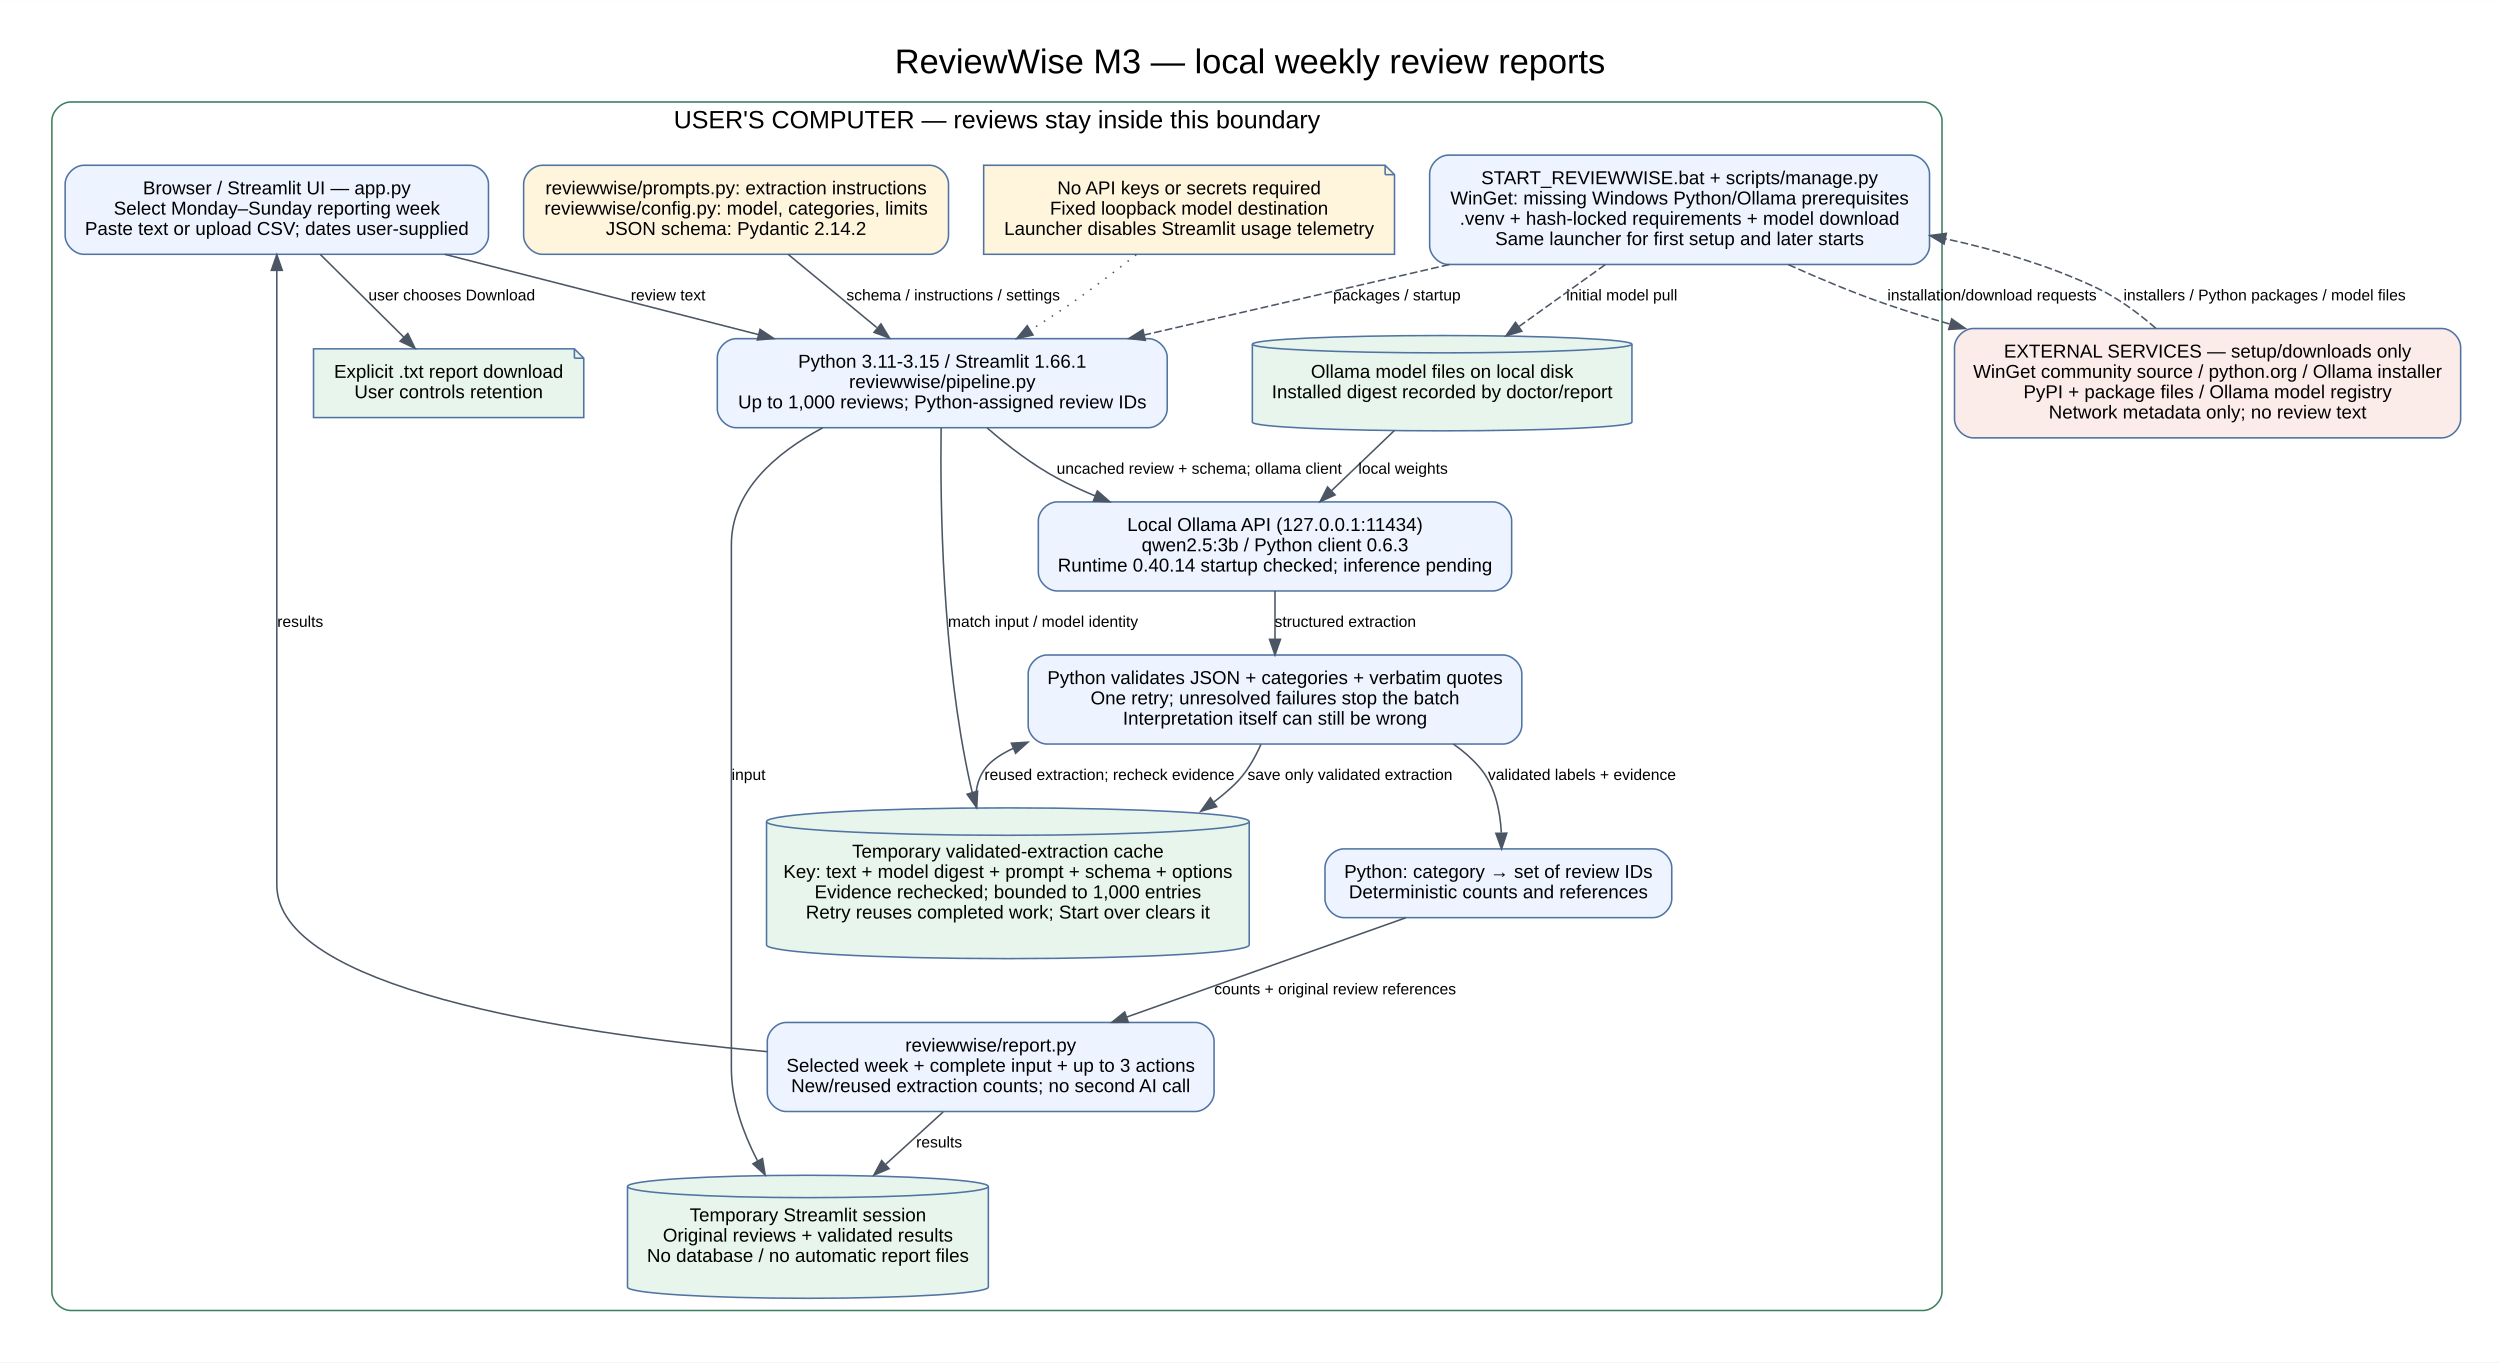
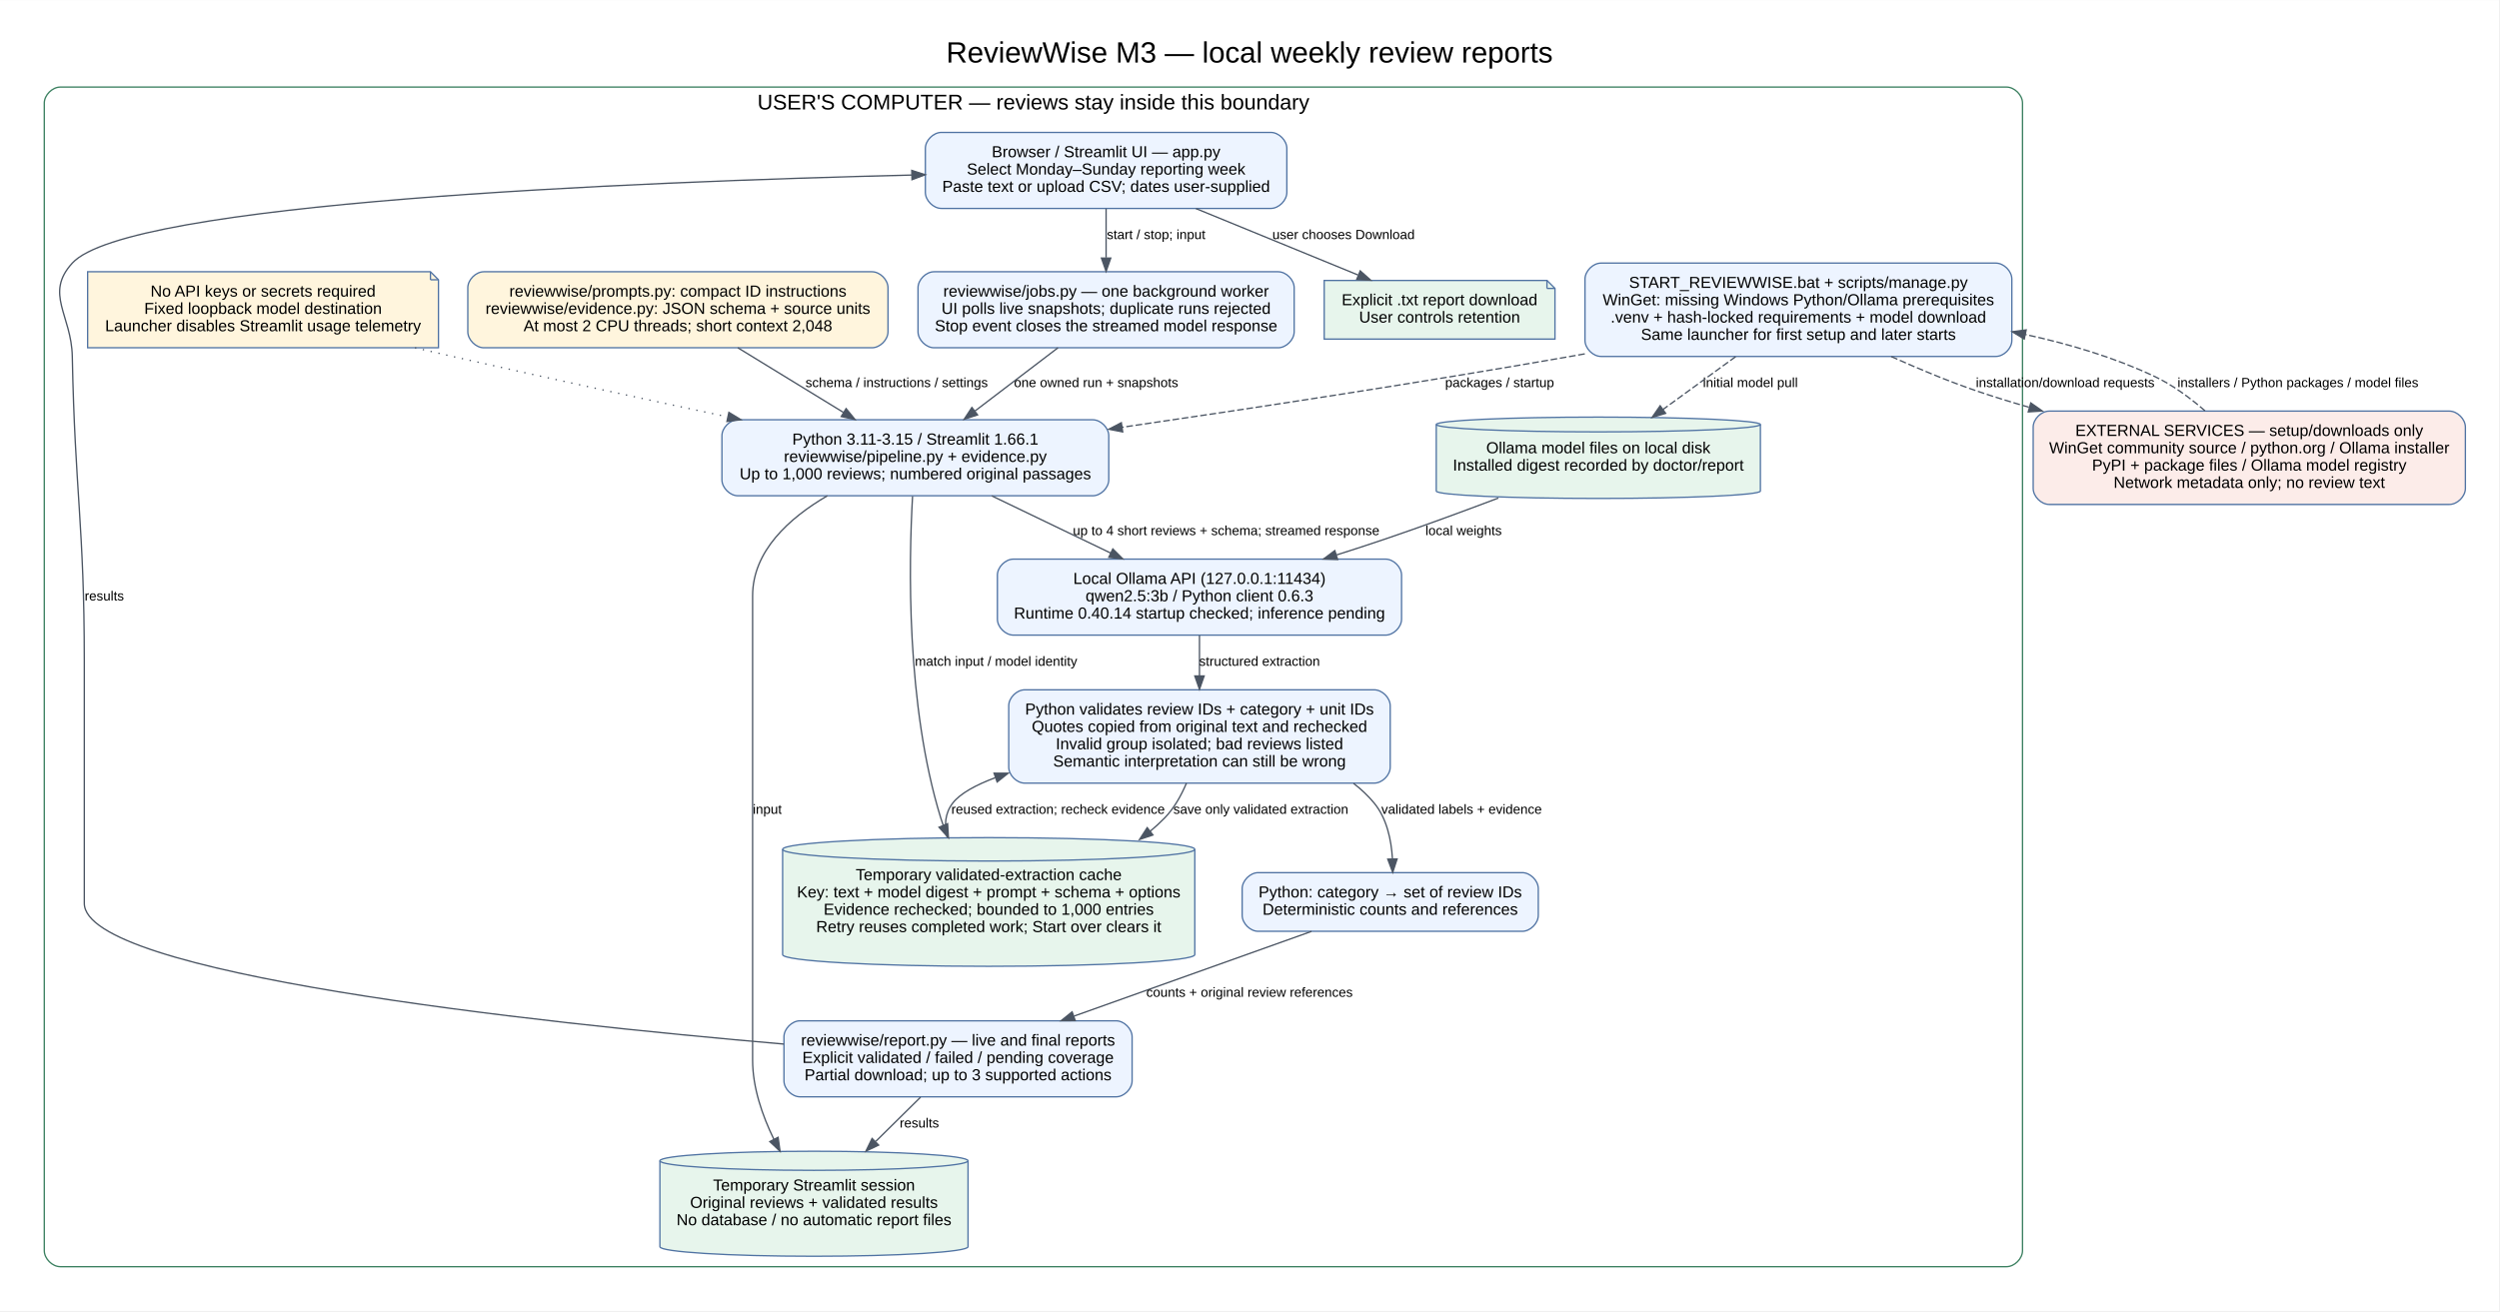
- <svg xmlns="http://www.w3.org/2000/svg" width="1600pt" height="872pt" viewBox="0.00 0.00 1600.40 872.03">
-   <g id="graph0" class="graph" transform="scale(1 1) rotate(0) translate(25.2 846.83)">
-     <polygon fill="white" stroke="transparent" points="-25.2,25.2 -25.2,-846.83 1575.2,-846.83 1575.2,25.2 -25.2,25.2" />
-     <text text-anchor="middle" x="775" y="-800.02" font-family="Arial" font-size="22.00">ReviewWise M3 — local weekly review reports</text>
+ <svg xmlns="http://www.w3.org/2000/svg" width="1873pt" height="983pt" viewBox="0.00 0.00 1873.40 983.03">
+   <g id="graph0" class="graph" transform="scale(1 1) rotate(0) translate(25.2 957.83)">
+     <polygon fill="white" stroke="transparent" points="-25.2,25.2 -25.2,-957.83 1848.2,-957.83 1848.2,25.2 -25.2,25.2" />
+     <text text-anchor="middle" x="911.5" y="-911.02" font-family="Arial" font-size="22.00">ReviewWise M3 — local weekly review reports</text>
    <g id="clust1" class="cluster">
-       <path fill="white" stroke="#3b8060" d="M20,-8C20,-8 1206,-8 1206,-8 1212,-8 1218,-14 1218,-20 1218,-20 1218,-769.62 1218,-769.62 1218,-775.62 1212,-781.62 1206,-781.62 1206,-781.62 20,-781.62 20,-781.62 14,-781.62 8,-775.62 8,-769.62 8,-769.62 8,-20 8,-20 8,-14 14,-8 20,-8" />
-       <text text-anchor="middle" x="613" y="-764.83" font-family="Arial" font-size="16.00">USER'S COMPUTER — reviews stay inside this boundary</text>
+       <path fill="white" stroke="#3b8060" d="M20,-8C20,-8 1479,-8 1479,-8 1485,-8 1491,-14 1491,-20 1491,-20 1491,-880.62 1491,-880.62 1491,-886.62 1485,-892.62 1479,-892.62 1479,-892.62 20,-892.62 20,-892.62 14,-892.62 8,-886.62 8,-880.62 8,-880.62 8,-20 8,-20 8,-14 14,-8 20,-8" />
+       <text text-anchor="middle" x="749.5" y="-875.83" font-family="Arial" font-size="16.00">USER'S COMPUTER — reviews stay inside this boundary</text>
    </g>
    <g id="node1" class="node">
-       <path fill="#edf4ff" stroke="#5073a3" d="M275.5,-741.12C275.5,-741.12 28.5,-741.12 28.5,-741.12 22.5,-741.12 16.5,-735.12 16.5,-729.12 16.5,-729.12 16.5,-696.12 16.5,-696.12 16.5,-690.12 22.5,-684.12 28.5,-684.12 28.5,-684.12 275.5,-684.12 275.5,-684.12 281.5,-684.12 287.5,-690.12 287.5,-696.12 287.5,-696.12 287.5,-729.12 287.5,-729.12 287.5,-735.12 281.5,-741.12 275.5,-741.12" />
-       <text text-anchor="middle" x="152" y="-722.52" font-family="Arial" font-size="12.00">Browser / Streamlit UI — app.py</text>
-       <text text-anchor="middle" x="152" y="-709.52" font-family="Arial" font-size="12.00">Select Monday–Sunday reporting week</text>
-       <text text-anchor="middle" x="152" y="-696.52" font-family="Arial" font-size="12.00">Paste text or upload CSV; dates user-supplied</text>
+       <path fill="#edf4ff" stroke="#5073a3" d="M927.5,-858.62C927.5,-858.62 680.5,-858.62 680.5,-858.62 674.5,-858.62 668.5,-852.62 668.5,-846.62 668.5,-846.62 668.5,-813.62 668.5,-813.62 668.5,-807.62 674.5,-801.62 680.5,-801.62 680.5,-801.62 927.5,-801.62 927.5,-801.62 933.5,-801.62 939.5,-807.62 939.5,-813.62 939.5,-813.62 939.5,-846.62 939.5,-846.62 939.5,-852.62 933.5,-858.62 927.5,-858.62" />
+       <text text-anchor="middle" x="804" y="-840.02" font-family="Arial" font-size="12.00">Browser / Streamlit UI — app.py</text>
+       <text text-anchor="middle" x="804" y="-827.02" font-family="Arial" font-size="12.00">Select Monday–Sunday reporting week</text>
+       <text text-anchor="middle" x="804" y="-814.02" font-family="Arial" font-size="12.00">Paste text or upload CSV; dates user-supplied</text>
+     </g>
+     <g id="node3" class="node">
+       <path fill="#edf4ff" stroke="#5073a3" d="M933,-754.12C933,-754.12 675,-754.12 675,-754.12 669,-754.12 663,-748.12 663,-742.12 663,-742.12 663,-709.12 663,-709.12 663,-703.12 669,-697.12 675,-697.12 675,-697.12 933,-697.12 933,-697.12 939,-697.12 945,-703.12 945,-709.12 945,-709.12 945,-742.12 945,-742.12 945,-748.12 939,-754.12 933,-754.12" />
+       <text text-anchor="middle" x="804" y="-735.52" font-family="Arial" font-size="12.00">reviewwise/jobs.py — one background worker</text>
+       <text text-anchor="middle" x="804" y="-722.52" font-family="Arial" font-size="12.00">UI polls live snapshots; duplicate runs rejected</text>
+       <text text-anchor="middle" x="804" y="-709.52" font-family="Arial" font-size="12.00">Stop event closes the streamed model response</text>
+     </g>
+     <g id="edge1" class="edge">
+       <path fill="none" stroke="#4b5563" d="M804,-801.39C804,-790.11 804,-776.89 804,-764.72" />
+       <polygon fill="#4b5563" stroke="#4b5563" points="807.5,-764.39 804,-754.39 800.5,-764.39 807.5,-764.39" />
+       <text text-anchor="middle" x="841.5" y="-778.62" font-family="Arial" font-size="10.00">start / stop; input</text>
+     </g>
+     <g id="node12" class="node">
+       <polygon fill="#e7f5ec" stroke="#5073a3" points="1134.5,-747.62 967.5,-747.62 967.5,-703.62 1140.5,-703.62 1140.5,-741.62 1134.5,-747.62" />
+       <polyline fill="none" stroke="#5073a3" points="1134.5,-747.62 1134.5,-741.62 " />
+       <polyline fill="none" stroke="#5073a3" points="1140.5,-741.62 1134.5,-741.62 " />
+       <text text-anchor="middle" x="1054" y="-729.02" font-family="Arial" font-size="12.00">Explicit .txt report download</text>
+       <text text-anchor="middle" x="1054" y="-716.02" font-family="Arial" font-size="12.00">User controls retention</text>
+     </g>
+     <g id="edge15" class="edge">
+       <path fill="none" stroke="#4b5563" d="M871.32,-801.52C909.16,-786.01 956.03,-766.79 992.81,-751.71" />
+       <polygon fill="#4b5563" stroke="#4b5563" points="994.5,-754.8 1002.42,-747.77 991.84,-748.33 994.5,-754.8" />
+       <text text-anchor="middle" x="982" y="-778.62" font-family="Arial" font-size="10.00">user chooses Download</text>
    </g>
    <g id="node2" class="node">
-       <path fill="#edf4ff" stroke="#5073a3" d="M710,-630.12C710,-630.12 446,-630.12 446,-630.12 440,-630.12 434,-624.12 434,-618.12 434,-618.12 434,-585.12 434,-585.12 434,-579.12 440,-573.12 446,-573.12 446,-573.12 710,-573.12 710,-573.12 716,-573.12 722,-579.12 722,-585.12 722,-585.12 722,-618.12 722,-618.12 722,-624.12 716,-630.12 710,-630.12" />
-       <text text-anchor="middle" x="578" y="-611.52" font-family="Arial" font-size="12.00">Python 3.11-3.15 / Streamlit 1.66.1</text>
-       <text text-anchor="middle" x="578" y="-598.52" font-family="Arial" font-size="12.00">reviewwise/pipeline.py</text>
-       <text text-anchor="middle" x="578" y="-585.52" font-family="Arial" font-size="12.00">Up to 1,000 reviews; Python-assigned review IDs</text>
-     </g>
-     <g id="edge1" class="edge">
-       <path fill="none" stroke="#4b5563" d="M259.5,-684.12C320.68,-668.47 397.4,-648.84 460.21,-632.76" />
-       <polygon fill="#4b5563" stroke="#4b5563" points="461.35,-636.09 470.17,-630.22 459.61,-629.3 461.35,-636.09" />
-       <text text-anchor="middle" x="402.5" y="-654.62" font-family="Arial" font-size="10.00">review text</text>
+       <path fill="#edf4ff" stroke="#5073a3" d="M794,-643.12C794,-643.12 528,-643.12 528,-643.12 522,-643.12 516,-637.12 516,-631.12 516,-631.12 516,-598.12 516,-598.12 516,-592.12 522,-586.12 528,-586.12 528,-586.12 794,-586.12 794,-586.12 800,-586.12 806,-592.12 806,-598.12 806,-598.12 806,-631.12 806,-631.12 806,-637.12 800,-643.12 794,-643.12" />
+       <text text-anchor="middle" x="661" y="-624.52" font-family="Arial" font-size="12.00">Python 3.11-3.15 / Streamlit 1.66.1</text>
+       <text text-anchor="middle" x="661" y="-611.52" font-family="Arial" font-size="12.00">reviewwise/pipeline.py + evidence.py</text>
+       <text text-anchor="middle" x="661" y="-598.52" font-family="Arial" font-size="12.00">Up to 1,000 reviews; numbered original passages</text>
+     </g>
+     <g id="node5" class="node">
+       <path fill="#edf4ff" stroke="#5073a3" d="M1013.5,-538.62C1013.5,-538.62 734.5,-538.62 734.5,-538.62 728.5,-538.62 722.5,-532.62 722.5,-526.62 722.5,-526.62 722.5,-493.62 722.5,-493.62 722.5,-487.62 728.5,-481.62 734.5,-481.62 734.5,-481.62 1013.5,-481.62 1013.5,-481.62 1019.5,-481.62 1025.5,-487.62 1025.5,-493.62 1025.5,-493.62 1025.5,-526.62 1025.5,-526.62 1025.5,-532.62 1019.5,-538.62 1013.5,-538.62" />
+       <text text-anchor="middle" x="874" y="-520.02" font-family="Arial" font-size="12.00">Local Ollama API (127.0.0.1:11434)</text>
+       <text text-anchor="middle" x="874" y="-507.02" font-family="Arial" font-size="12.00">qwen2.5:3b / Python client 0.6.3</text>
+       <text text-anchor="middle" x="874" y="-494.02" font-family="Arial" font-size="12.00">Runtime 0.40.14 startup checked; inference pending</text>
+     </g>
+     <g id="edge4" class="edge">
+       <path fill="none" stroke="#4b5563" d="M718.36,-586.02C745.82,-572.81 778.87,-556.9 807.43,-543.16" />
+       <polygon fill="#4b5563" stroke="#4b5563" points="809.04,-546.27 816.54,-538.78 806.01,-539.96 809.04,-546.27" />
+       <text text-anchor="middle" x="894" y="-556.62" font-family="Arial" font-size="10.00">up to 4 short reviews + schema; streamed response</text>
+     </g>
+     <g id="node9" class="node">
+       <path fill="#e7f5ec" stroke="#5073a3" d="M700.5,-87.4C700.5,-91.35 648.73,-94.56 585,-94.56 521.27,-94.56 469.5,-91.35 469.5,-87.4 469.5,-87.4 469.5,-22.97 469.5,-22.97 469.5,-19.02 521.27,-15.81 585,-15.81 648.73,-15.81 700.5,-19.02 700.5,-22.97 700.5,-22.97 700.5,-87.4 700.5,-87.4" />
+       <path fill="none" stroke="#5073a3" d="M700.5,-87.4C700.5,-83.45 648.73,-80.24 585,-80.24 521.27,-80.24 469.5,-83.45 469.5,-87.4" />
+       <text text-anchor="middle" x="585" y="-65.09" font-family="Arial" font-size="12.00">Temporary Streamlit session</text>
+       <text text-anchor="middle" x="585" y="-52.09" font-family="Arial" font-size="12.00">Original reviews + validated results</text>
+       <text text-anchor="middle" x="585" y="-39.09" font-family="Arial" font-size="12.00">No database / no automatic report files</text>
+     </g>
+     <g id="edge13" class="edge">
+       <path fill="none" stroke="#4b5563" d="M595,-586.1C566.26,-569.33 539,-544.6 539,-511.12 539,-511.12 539,-511.12 539,-162.88 539,-142.44 546.21,-121.46 554.92,-103.58" />
+       <polygon fill="#4b5563" stroke="#4b5563" points="558.11,-105.02 559.58,-94.53 551.89,-101.81 558.11,-105.02" />
+       <text text-anchor="middle" x="550" y="-347.62" font-family="Arial" font-size="10.00">input</text>
+     </g>
+     <g id="node10" class="node">
+       <path fill="#e7f5ec" stroke="#5073a3" d="M870.5,-320.98C870.5,-325.82 801.25,-329.75 716,-329.75 630.75,-329.75 561.5,-325.82 561.5,-320.98 561.5,-320.98 561.5,-242.02 561.5,-242.02 561.5,-237.18 630.75,-233.25 716,-233.25 801.25,-233.25 870.5,-237.18 870.5,-242.02 870.5,-242.02 870.5,-320.98 870.5,-320.98" />
+       <path fill="none" stroke="#5073a3" d="M870.5,-320.98C870.5,-316.14 801.25,-312.2 716,-312.2 630.75,-312.2 561.5,-316.14 561.5,-320.98" />
+       <text text-anchor="middle" x="716" y="-297.9" font-family="Arial" font-size="12.00">Temporary validated-extraction cache</text>
+       <text text-anchor="middle" x="716" y="-284.9" font-family="Arial" font-size="12.00">Key: text + model digest + prompt + schema + options</text>
+       <text text-anchor="middle" x="716" y="-271.9" font-family="Arial" font-size="12.00">Evidence rechecked; bounded to 1,000 entries</text>
+       <text text-anchor="middle" x="716" y="-258.9" font-family="Arial" font-size="12.00">Retry reuses completed work; Start over clears it</text>
+     </g>
+     <g id="edge5" class="edge">
+       <path fill="none" stroke="#4b5563" d="M658.91,-585.77C656.06,-536.09 653.96,-429.44 680,-344.62 680.58,-342.75 681.22,-340.87 681.91,-338.99" />
+       <polygon fill="#4b5563" stroke="#4b5563" points="685.18,-340.24 685.81,-329.66 678.73,-337.54 685.18,-340.24" />
+       <text text-anchor="middle" x="721.5" y="-458.62" font-family="Arial" font-size="10.00">match input / model identity</text>
+     </g>
+     <g id="edge2" class="edge">
+       <path fill="none" stroke="#4b5563" d="M767.92,-697.12C749.01,-682.71 725.68,-664.93 705.64,-649.65" />
+       <polygon fill="#4b5563" stroke="#4b5563" points="707.65,-646.78 697.57,-643.5 703.4,-652.35 707.65,-646.78" />
+       <text text-anchor="middle" x="796.5" y="-667.62" font-family="Arial" font-size="10.00">one owned run + snapshots</text>
+     </g>
+     <g id="node4" class="node">
+       <path fill="#fff5dd" stroke="#5073a3" d="M628.5,-754.12C628.5,-754.12 337.5,-754.12 337.5,-754.12 331.5,-754.12 325.5,-748.12 325.5,-742.12 325.5,-742.12 325.5,-709.12 325.5,-709.12 325.5,-703.12 331.5,-697.12 337.5,-697.12 337.5,-697.12 628.5,-697.12 628.5,-697.12 634.5,-697.12 640.5,-703.12 640.5,-709.12 640.5,-709.12 640.5,-742.12 640.5,-742.12 640.5,-748.12 634.5,-754.12 628.5,-754.12" />
+       <text text-anchor="middle" x="483" y="-735.52" font-family="Arial" font-size="12.00">reviewwise/prompts.py: compact ID instructions</text>
+       <text text-anchor="middle" x="483" y="-722.52" font-family="Arial" font-size="12.00">reviewwise/evidence.py: JSON schema + source units</text>
+       <text text-anchor="middle" x="483" y="-709.52" font-family="Arial" font-size="12.00">At most 2 CPU threads; short context 2,048</text>
+     </g>
+     <g id="edge3" class="edge">
+       <path fill="none" stroke="#4b5563" d="M527.92,-697.12C551.96,-682.4 581.75,-664.15 607.05,-648.66" />
+       <polygon fill="#4b5563" stroke="#4b5563" points="609.09,-651.52 615.79,-643.31 605.43,-645.55 609.09,-651.52" />
+       <text text-anchor="middle" x="647" y="-667.62" font-family="Arial" font-size="10.00">schema / instructions / settings</text>
+     </g>
+     <g id="node6" class="node">
+       <path fill="#edf4ff" stroke="#5073a3" d="M1005,-440.62C1005,-440.62 743,-440.62 743,-440.62 737,-440.62 731,-434.62 731,-428.62 731,-428.62 731,-382.62 731,-382.62 731,-376.62 737,-370.62 743,-370.62 743,-370.62 1005,-370.62 1005,-370.62 1011,-370.62 1017,-376.62 1017,-382.62 1017,-382.62 1017,-428.62 1017,-428.62 1017,-434.62 1011,-440.62 1005,-440.62" />
+       <text text-anchor="middle" x="874" y="-422.02" font-family="Arial" font-size="12.00">Python validates review IDs + category + unit IDs</text>
+       <text text-anchor="middle" x="874" y="-409.02" font-family="Arial" font-size="12.00">Quotes copied from original text and rechecked</text>
+       <text text-anchor="middle" x="874" y="-396.02" font-family="Arial" font-size="12.00">Invalid group isolated; bad reviews listed</text>
+       <text text-anchor="middle" x="874" y="-383.02" font-family="Arial" font-size="12.00">Semantic interpretation can still be wrong</text>
+     </g>
+     <g id="edge9" class="edge">
+       <path fill="none" stroke="#4b5563" d="M874,-481.39C874,-472.05 874,-461.38 874,-451.09" />
+       <polygon fill="#4b5563" stroke="#4b5563" points="877.5,-450.98 874,-440.98 870.5,-450.98 877.5,-450.98" />
+       <text text-anchor="middle" x="919" y="-458.62" font-family="Arial" font-size="10.00">structured extraction</text>
+     </g>
+     <g id="node7" class="node">
+       <path fill="#edf4ff" stroke="#5073a3" d="M1116,-303.5C1116,-303.5 918,-303.5 918,-303.5 912,-303.5 906,-297.5 906,-291.5 906,-291.5 906,-271.5 906,-271.5 906,-265.5 912,-259.5 918,-259.5 918,-259.5 1116,-259.5 1116,-259.5 1122,-259.5 1128,-265.5 1128,-271.5 1128,-271.5 1128,-291.5 1128,-291.5 1128,-297.5 1122,-303.5 1116,-303.5" />
+       <text text-anchor="middle" x="1017" y="-284.9" font-family="Arial" font-size="12.00">Python: category → set of review IDs</text>
+       <text text-anchor="middle" x="1017" y="-271.9" font-family="Arial" font-size="12.00">Deterministic counts and references</text>
+     </g>
+     <g id="edge10" class="edge">
+       <path fill="none" stroke="#4b5563" d="M989.5,-370.43C995.21,-366.07 1000.45,-361.16 1005,-355.62 1014.44,-344.14 1017.8,-328.12 1018.65,-314.01" />
+       <polygon fill="#4b5563" stroke="#4b5563" points="1022.15,-313.76 1018.87,-303.69 1015.16,-313.62 1022.15,-313.76" />
+       <text text-anchor="middle" x="1070.5" y="-347.62" font-family="Arial" font-size="10.00">validated labels + evidence</text>
+     </g>
+     <g id="edge7" class="edge">
+       <path fill="none" stroke="#4b5563" d="M864.22,-370.6C860.32,-361.34 855.03,-351.88 848,-344.62 844.6,-341.12 840.96,-337.78 837.14,-334.62" />
+       <polygon fill="#4b5563" stroke="#4b5563" points="839.11,-331.72 829.06,-328.36 834.82,-337.25 839.11,-331.72" />
+       <text text-anchor="middle" x="920" y="-347.62" font-family="Arial" font-size="10.00">save only validated extraction</text>
+     </g>
+     <g id="node8" class="node">
+       <path fill="#edf4ff" stroke="#5073a3" d="M811.5,-192.38C811.5,-192.38 574.5,-192.38 574.5,-192.38 568.5,-192.38 562.5,-186.38 562.5,-180.38 562.5,-180.38 562.5,-147.38 562.5,-147.38 562.5,-141.38 568.5,-135.38 574.5,-135.38 574.5,-135.38 811.5,-135.38 811.5,-135.38 817.5,-135.38 823.5,-141.38 823.5,-147.38 823.5,-147.38 823.5,-180.38 823.5,-180.38 823.5,-186.38 817.5,-192.38 811.5,-192.38" />
+       <text text-anchor="middle" x="693" y="-173.78" font-family="Arial" font-size="12.00">reviewwise/report.py — live and final reports</text>
+       <text text-anchor="middle" x="693" y="-160.78" font-family="Arial" font-size="12.00">Explicit validated / failed / pending coverage</text>
+       <text text-anchor="middle" x="693" y="-147.78" font-family="Arial" font-size="12.00">Partial download; up to 3 supported actions</text>
+     </g>
+     <g id="edge11" class="edge">
+       <path fill="none" stroke="#4b5563" d="M957.95,-259.43C908.17,-241.66 836.25,-216 779.9,-195.89" />
+       <polygon fill="#4b5563" stroke="#4b5563" points="780.88,-192.52 770.28,-192.45 778.52,-199.11 780.88,-192.52" />
+       <text text-anchor="middle" x="911.5" y="-210.38" font-family="Arial" font-size="10.00">counts + original review references</text>
+     </g>
+     <g id="edge12" class="edge">
+       <path fill="none" stroke="#4b5563" d="M562.42,-174.93C371.34,-191.44 38,-227.78 38,-280.5 38,-462.12 38,-462.12 38,-462.12 38,-563.76 31,-589.01 29,-690.62 28.39,-721.73 7.99,-737.68 29,-760.62 70.55,-806.01 445.66,-821.49 658.38,-826.65" />
+       <polygon fill="#4b5563" stroke="#4b5563" points="658.31,-830.14 668.39,-826.88 658.48,-823.15 658.31,-830.14" />
+       <text text-anchor="middle" x="53" y="-507.62" font-family="Arial" font-size="10.00">results</text>
+     </g>
+     <g id="edge14" class="edge">
+       <path fill="none" stroke="#4b5563" d="M664.91,-135.12C654.65,-124.99 642.77,-113.25 631.34,-101.97" />
+       <polygon fill="#4b5563" stroke="#4b5563" points="633.5,-99.18 623.93,-94.64 628.58,-104.16 633.5,-99.18" />
+       <text text-anchor="middle" x="664" y="-112.37" font-family="Arial" font-size="10.00">results</text>
+     </g>
+     <g id="edge6" class="edge">
+       <path fill="none" stroke="#4b5563" d="M684.9,-329.94C682.61,-338.99 683.14,-348.01 689,-355.62 694.54,-362.82 706.14,-369.18 720.97,-374.73" />
+       <polygon fill="#4b5563" stroke="#4b5563" points="720.01,-378.09 730.6,-378.08 722.31,-371.48 720.01,-378.09" />
+       <text text-anchor="middle" x="768" y="-347.62" font-family="Arial" font-size="10.00">reused extraction; recheck evidence</text>
    </g>
    <g id="node11" class="node">
-       <polygon fill="#e7f5ec" stroke="#5073a3" points="342.5,-623.62 175.5,-623.62 175.5,-579.62 348.5,-579.62 348.5,-617.62 342.5,-623.62" />
-       <polyline fill="none" stroke="#5073a3" points="342.5,-623.62 342.5,-617.62 " />
-       <polyline fill="none" stroke="#5073a3" points="348.5,-617.62 342.5,-617.62 " />
-       <text text-anchor="middle" x="262" y="-605.02" font-family="Arial" font-size="12.00">Explicit .txt report download</text>
-       <text text-anchor="middle" x="262" y="-592.02" font-family="Arial" font-size="12.00">User controls retention</text>
-     </g>
-     <g id="edge14" class="edge">
-       <path fill="none" stroke="#4b5563" d="M179.76,-684.12C196.09,-667.93 216.72,-647.49 233.23,-631.13" />
-       <polygon fill="#4b5563" stroke="#4b5563" points="235.86,-633.46 240.5,-623.93 230.93,-628.49 235.86,-633.46" />
-       <text text-anchor="middle" x="264" y="-654.62" font-family="Arial" font-size="10.00">user chooses Download</text>
-     </g>
-     <g id="node4" class="node">
-       <path fill="#edf4ff" stroke="#5073a3" d="M930.5,-525.62C930.5,-525.62 651.5,-525.62 651.5,-525.62 645.5,-525.62 639.5,-519.62 639.5,-513.62 639.5,-513.62 639.5,-480.62 639.5,-480.62 639.5,-474.62 645.5,-468.62 651.5,-468.62 651.5,-468.62 930.5,-468.62 930.5,-468.62 936.5,-468.62 942.5,-474.62 942.5,-480.62 942.5,-480.62 942.5,-513.62 942.5,-513.62 942.5,-519.62 936.5,-525.62 930.5,-525.62" />
-       <text text-anchor="middle" x="791" y="-507.02" font-family="Arial" font-size="12.00">Local Ollama API (127.0.0.1:11434)</text>
-       <text text-anchor="middle" x="791" y="-494.02" font-family="Arial" font-size="12.00">qwen2.5:3b / Python client 0.6.3</text>
-       <text text-anchor="middle" x="791" y="-481.02" font-family="Arial" font-size="12.00">Runtime 0.40.14 startup checked; inference pending</text>
-     </g>
-     <g id="edge3" class="edge">
-       <path fill="none" stroke="#4b5563" d="M606.73,-572.98C619.73,-561.67 635.79,-549.25 652,-540.62 659.61,-536.58 667.66,-532.85 675.9,-529.44" />
-       <polygon fill="#4b5563" stroke="#4b5563" points="677.27,-532.66 685.27,-525.71 674.69,-526.15 677.27,-532.66" />
-       <text text-anchor="middle" x="742.5" y="-543.62" font-family="Arial" font-size="10.00">uncached review + schema; ollama client</text>
-     </g>
-     <g id="node8" class="node">
-       <path fill="#e7f5ec" stroke="#5073a3" d="M607.5,-87.4C607.5,-91.35 555.73,-94.56 492,-94.56 428.27,-94.56 376.5,-91.35 376.5,-87.4 376.5,-87.4 376.5,-22.97 376.5,-22.97 376.5,-19.02 428.27,-15.81 492,-15.81 555.73,-15.81 607.5,-19.02 607.5,-22.97 607.5,-22.97 607.5,-87.4 607.5,-87.4" />
-       <path fill="none" stroke="#5073a3" d="M607.5,-87.4C607.5,-83.45 555.73,-80.24 492,-80.24 428.27,-80.24 376.5,-83.45 376.5,-87.4" />
-       <text text-anchor="middle" x="492" y="-65.09" font-family="Arial" font-size="12.00">Temporary Streamlit session</text>
-       <text text-anchor="middle" x="492" y="-52.09" font-family="Arial" font-size="12.00">Original reviews + validated results</text>
-       <text text-anchor="middle" x="492" y="-39.09" font-family="Arial" font-size="12.00">No database / no automatic report files</text>
-     </g>
-     <g id="edge12" class="edge">
-       <path fill="none" stroke="#4b5563" d="M501.43,-573.03C470.96,-556.72 443,-532.41 443,-498.12 443,-498.12 443,-498.12 443,-162.88 443,-142.39 450.55,-121.55 459.72,-103.79" />
-       <polygon fill="#4b5563" stroke="#4b5563" points="462.91,-105.26 464.63,-94.8 456.77,-101.9 462.91,-105.26" />
-       <text text-anchor="middle" x="454" y="-347.62" font-family="Arial" font-size="10.00">input</text>
-     </g>
-     <g id="node9" class="node">
-       <path fill="#e7f5ec" stroke="#5073a3" d="M774.5,-320.98C774.5,-325.82 705.25,-329.75 620,-329.75 534.75,-329.75 465.5,-325.82 465.5,-320.98 465.5,-320.98 465.5,-242.02 465.5,-242.02 465.5,-237.18 534.75,-233.25 620,-233.25 705.25,-233.25 774.5,-237.18 774.5,-242.02 774.5,-242.02 774.5,-320.98 774.5,-320.98" />
-       <path fill="none" stroke="#5073a3" d="M774.5,-320.98C774.5,-316.14 705.25,-312.2 620,-312.2 534.75,-312.2 465.5,-316.14 465.5,-320.98" />
-       <text text-anchor="middle" x="620" y="-297.9" font-family="Arial" font-size="12.00">Temporary validated-extraction cache</text>
-       <text text-anchor="middle" x="620" y="-284.9" font-family="Arial" font-size="12.00">Key: text + model digest + prompt + schema + options</text>
-       <text text-anchor="middle" x="620" y="-271.9" font-family="Arial" font-size="12.00">Evidence rechecked; bounded to 1,000 entries</text>
-       <text text-anchor="middle" x="620" y="-258.9" font-family="Arial" font-size="12.00">Retry reuses completed work; Start over clears it</text>
-     </g>
-     <g id="edge4" class="edge">
-       <path fill="none" stroke="#4b5563" d="M577.27,-572.96C576.61,-525.59 577.82,-426.16 596,-344.62 596.37,-342.96 596.78,-341.27 597.22,-339.58" />
-       <polygon fill="#4b5563" stroke="#4b5563" points="600.61,-340.46 600.05,-329.88 593.89,-338.5 600.61,-340.46" />
-       <text text-anchor="middle" x="642.5" y="-445.62" font-family="Arial" font-size="10.00">match input / model identity</text>
-     </g>
-     <g id="node3" class="node">
-       <path fill="#fff5dd" stroke="#5073a3" d="M570,-741.12C570,-741.12 322,-741.12 322,-741.12 316,-741.12 310,-735.12 310,-729.12 310,-729.12 310,-696.12 310,-696.12 310,-690.12 316,-684.12 322,-684.12 322,-684.12 570,-684.12 570,-684.12 576,-684.12 582,-690.12 582,-696.12 582,-696.12 582,-729.12 582,-729.12 582,-735.12 576,-741.12 570,-741.12" />
-       <text text-anchor="middle" x="446" y="-722.52" font-family="Arial" font-size="12.00">reviewwise/prompts.py: extraction instructions</text>
-       <text text-anchor="middle" x="446" y="-709.52" font-family="Arial" font-size="12.00">reviewwise/config.py: model, categories, limits</text>
-       <text text-anchor="middle" x="446" y="-696.52" font-family="Arial" font-size="12.00">JSON schema: Pydantic 2.14.2</text>
-     </g>
-     <g id="edge2" class="edge">
-       <path fill="none" stroke="#4b5563" d="M479.31,-684.12C496.53,-669.9 517.72,-652.4 536.05,-637.27" />
-       <polygon fill="#4b5563" stroke="#4b5563" points="538.76,-639.57 544.24,-630.5 534.3,-634.17 538.76,-639.57" />
-       <text text-anchor="middle" x="585" y="-654.62" font-family="Arial" font-size="10.00">schema / instructions / settings</text>
-     </g>
-     <g id="node5" class="node">
-       <path fill="#edf4ff" stroke="#5073a3" d="M937,-427.62C937,-427.62 645,-427.62 645,-427.62 639,-427.62 633,-421.62 633,-415.62 633,-415.62 633,-382.62 633,-382.62 633,-376.62 639,-370.62 645,-370.62 645,-370.62 937,-370.62 937,-370.62 943,-370.62 949,-376.62 949,-382.62 949,-382.62 949,-415.62 949,-415.62 949,-421.62 943,-427.62 937,-427.62" />
-       <text text-anchor="middle" x="791" y="-409.02" font-family="Arial" font-size="12.00">Python validates JSON + categories + verbatim quotes</text>
-       <text text-anchor="middle" x="791" y="-396.02" font-family="Arial" font-size="12.00">One retry; unresolved failures stop the batch</text>
-       <text text-anchor="middle" x="791" y="-383.02" font-family="Arial" font-size="12.00">Interpretation itself can still be wrong</text>
+       <path fill="#e7f5ec" stroke="#5073a3" d="M1294.5,-639.58C1294.5,-642.64 1240.04,-645.13 1173,-645.13 1105.96,-645.13 1051.5,-642.64 1051.5,-639.58 1051.5,-639.58 1051.5,-589.67 1051.5,-589.67 1051.5,-586.61 1105.96,-584.12 1173,-584.12 1240.04,-584.12 1294.5,-586.61 1294.5,-589.67 1294.5,-589.67 1294.5,-639.58 1294.5,-639.58" />
+       <path fill="none" stroke="#5073a3" d="M1294.5,-639.58C1294.5,-636.52 1240.04,-634.04 1173,-634.04 1105.96,-634.04 1051.5,-636.52 1051.5,-639.58" />
+       <text text-anchor="middle" x="1173" y="-618.02" font-family="Arial" font-size="12.00">Ollama model files on local disk</text>
+       <text text-anchor="middle" x="1173" y="-605.02" font-family="Arial" font-size="12.00">Installed digest recorded by doctor/report</text>
    </g>
    <g id="edge8" class="edge">
-       <path fill="none" stroke="#4b5563" d="M791,-468.62C791,-458.97 791,-447.98 791,-437.66" />
-       <polygon fill="#4b5563" stroke="#4b5563" points="794.5,-437.64 791,-427.64 787.5,-437.64 794.5,-437.64" />
-       <text text-anchor="middle" x="836" y="-445.62" font-family="Arial" font-size="10.00">structured extraction</text>
-     </g>
-     <g id="node6" class="node">
-       <path fill="#edf4ff" stroke="#5073a3" d="M1033,-303.5C1033,-303.5 835,-303.5 835,-303.5 829,-303.5 823,-297.5 823,-291.5 823,-291.5 823,-271.5 823,-271.5 823,-265.5 829,-259.5 835,-259.5 835,-259.5 1033,-259.5 1033,-259.5 1039,-259.5 1045,-265.5 1045,-271.5 1045,-271.5 1045,-291.5 1045,-291.5 1045,-297.5 1039,-303.5 1033,-303.5" />
-       <text text-anchor="middle" x="934" y="-284.9" font-family="Arial" font-size="12.00">Python: category → set of review IDs</text>
-       <text text-anchor="middle" x="934" y="-271.9" font-family="Arial" font-size="12.00">Deterministic counts and references</text>
-     </g>
-     <g id="edge9" class="edge">
-       <path fill="none" stroke="#4b5563" d="M905.21,-370.58C911.41,-366.29 917.09,-361.34 922,-355.62 931.75,-344.27 935.12,-328.14 935.89,-313.91" />
-       <polygon fill="#4b5563" stroke="#4b5563" points="939.4,-313.56 936.04,-303.51 932.4,-313.46 939.4,-313.56" />
-       <text text-anchor="middle" x="987.5" y="-347.62" font-family="Arial" font-size="10.00">validated labels + evidence</text>
-     </g>
-     <g id="edge6" class="edge">
-       <path fill="none" stroke="#4b5563" d="M782.01,-370.4C777.96,-361.28 772.4,-351.68 765,-344.62 760.91,-340.73 756.54,-337.05 751.96,-333.59" />
-       <polygon fill="#4b5563" stroke="#4b5563" points="753.68,-330.53 743.5,-327.6 749.64,-336.24 753.68,-330.53" />
-       <text text-anchor="middle" x="839" y="-347.62" font-family="Arial" font-size="10.00">save only validated extraction</text>
-     </g>
-     <g id="node7" class="node">
-       <path fill="#edf4ff" stroke="#5073a3" d="M740,-192.38C740,-192.38 478,-192.38 478,-192.38 472,-192.38 466,-186.38 466,-180.38 466,-180.38 466,-147.38 466,-147.38 466,-141.38 472,-135.38 478,-135.38 478,-135.38 740,-135.38 740,-135.38 746,-135.38 752,-141.38 752,-147.38 752,-147.38 752,-180.38 752,-180.38 752,-186.38 746,-192.38 740,-192.38" />
-       <text text-anchor="middle" x="609" y="-173.78" font-family="Arial" font-size="12.00">reviewwise/report.py</text>
-       <text text-anchor="middle" x="609" y="-160.78" font-family="Arial" font-size="12.00">Selected week + complete input + up to 3 actions</text>
-       <text text-anchor="middle" x="609" y="-147.78" font-family="Arial" font-size="12.00">New/reused extraction counts; no second AI call</text>
-     </g>
-     <g id="edge10" class="edge">
-       <path fill="none" stroke="#4b5563" d="M874.77,-259.43C824.84,-241.66 752.69,-216 696.17,-195.89" />
-       <polygon fill="#4b5563" stroke="#4b5563" points="697.11,-192.51 686.52,-192.45 694.77,-199.1 697.11,-192.51" />
-       <text text-anchor="middle" x="829.5" y="-210.38" font-family="Arial" font-size="10.00">counts + original review references</text>
-     </g>
-     <g id="edge11" class="edge">
-       <path fill="none" stroke="#4b5563" d="M465.97,-173.69C331.91,-186.01 152,-214.77 152,-280.5 152,-602.62 152,-602.62 152,-602.62 152,-626.26 152,-652.78 152,-673.74" />
-       <polygon fill="#4b5563" stroke="#4b5563" points="148.5,-673.85 152,-683.85 155.5,-673.85 148.5,-673.85" />
-       <text text-anchor="middle" x="167" y="-445.62" font-family="Arial" font-size="10.00">results</text>
-     </g>
-     <g id="edge13" class="edge">
-       <path fill="none" stroke="#4b5563" d="M578.57,-135.12C567.35,-124.9 554.33,-113.03 541.85,-101.65" />
-       <polygon fill="#4b5563" stroke="#4b5563" points="543.92,-98.79 534.17,-94.64 539.2,-103.97 543.92,-98.79" />
-       <text text-anchor="middle" x="576" y="-112.37" font-family="Arial" font-size="10.00">results</text>
-     </g>
-     <g id="edge5" class="edge">
-       <path fill="none" stroke="#4b5563" d="M599.75,-329.86C598.73,-339.13 600.12,-348.24 606,-355.62 609.58,-360.12 615.62,-364.18 623.38,-367.84" />
-       <polygon fill="#4b5563" stroke="#4b5563" points="622.25,-371.16 632.83,-371.8 624.96,-364.71 622.25,-371.16" />
-       <text text-anchor="middle" x="685" y="-347.62" font-family="Arial" font-size="10.00">reused extraction; recheck evidence</text>
-     </g>
-     <g id="node10" class="node">
-       <path fill="#e7f5ec" stroke="#5073a3" d="M1019.5,-626.58C1019.5,-629.64 965.04,-632.13 898,-632.13 830.96,-632.13 776.5,-629.64 776.5,-626.58 776.5,-626.58 776.5,-576.67 776.5,-576.67 776.5,-573.61 830.96,-571.12 898,-571.12 965.04,-571.12 1019.5,-573.61 1019.5,-576.67 1019.5,-576.67 1019.5,-626.58 1019.5,-626.58" />
-       <path fill="none" stroke="#5073a3" d="M1019.5,-626.58C1019.5,-623.52 965.04,-621.04 898,-621.04 830.96,-621.04 776.5,-623.52 776.5,-626.58" />
-       <text text-anchor="middle" x="898" y="-605.02" font-family="Arial" font-size="12.00">Ollama model files on local disk</text>
-       <text text-anchor="middle" x="898" y="-592.02" font-family="Arial" font-size="12.00">Installed digest recorded by doctor/report</text>
-     </g>
-     <g id="edge7" class="edge">
-       <path fill="none" stroke="#4b5563" d="M867.34,-571.25C854.85,-559.29 840.31,-545.36 827.29,-532.89" />
-       <polygon fill="#4b5563" stroke="#4b5563" points="829.47,-530.13 819.83,-525.74 824.63,-535.19 829.47,-530.13" />
-       <text text-anchor="middle" x="873" y="-543.62" font-family="Arial" font-size="10.00">local weights</text>
-     </g>
-     <g id="node12" class="node">
-       <path fill="#edf4ff" stroke="#5073a3" d="M1198,-747.62C1198,-747.62 902,-747.62 902,-747.62 896,-747.62 890,-741.62 890,-735.62 890,-735.62 890,-689.62 890,-689.62 890,-683.62 896,-677.62 902,-677.62 902,-677.62 1198,-677.62 1198,-677.62 1204,-677.62 1210,-683.62 1210,-689.62 1210,-689.62 1210,-735.62 1210,-735.62 1210,-741.62 1204,-747.62 1198,-747.62" />
-       <text text-anchor="middle" x="1050" y="-729.02" font-family="Arial" font-size="12.00">START_REVIEWWISE.bat + scripts/manage.py</text>
-       <text text-anchor="middle" x="1050" y="-716.02" font-family="Arial" font-size="12.00">WinGet: missing Windows Python/Ollama prerequisites</text>
-       <text text-anchor="middle" x="1050" y="-703.02" font-family="Arial" font-size="12.00">.venv + hash-locked requirements + model download</text>
-       <text text-anchor="middle" x="1050" y="-690.02" font-family="Arial" font-size="12.00">Same launcher for first setup and later starts</text>
-     </g>
-     <g id="edge15" class="edge">
-       <path fill="none" stroke="#4b5563" stroke-dasharray="5,2" d="M902.6,-677.59C840.08,-663.15 767.86,-646.47 707.43,-632.51" />
-       <polygon fill="#4b5563" stroke="#4b5563" points="707.98,-629.05 697.45,-630.21 706.41,-635.87 707.98,-629.05" />
-       <text text-anchor="middle" x="869" y="-654.62" font-family="Arial" font-size="10.00">packages / startup</text>
+       <path fill="none" stroke="#4b5563" d="M1098.06,-584.42C1071.34,-574.31 1040.95,-563.13 1013,-553.62 1001.31,-549.65 989.01,-545.64 976.77,-541.76" />
+       <polygon fill="#4b5563" stroke="#4b5563" points="977.56,-538.34 966.97,-538.68 975.46,-545.02 977.56,-538.34" />
+       <text text-anchor="middle" x="1072" y="-556.62" font-family="Arial" font-size="10.00">local weights</text>
+     </g>
+     <g id="node13" class="node">
+       <path fill="#edf4ff" stroke="#5073a3" d="M1471,-760.62C1471,-760.62 1175,-760.62 1175,-760.62 1169,-760.62 1163,-754.62 1163,-748.62 1163,-748.62 1163,-702.62 1163,-702.62 1163,-696.62 1169,-690.62 1175,-690.62 1175,-690.62 1471,-690.62 1471,-690.62 1477,-690.62 1483,-696.62 1483,-702.62 1483,-702.62 1483,-748.62 1483,-748.62 1483,-754.62 1477,-760.62 1471,-760.62" />
+       <text text-anchor="middle" x="1323" y="-742.02" font-family="Arial" font-size="12.00">START_REVIEWWISE.bat + scripts/manage.py</text>
+       <text text-anchor="middle" x="1323" y="-729.02" font-family="Arial" font-size="12.00">WinGet: missing Windows Python/Ollama prerequisites</text>
+       <text text-anchor="middle" x="1323" y="-716.02" font-family="Arial" font-size="12.00">.venv + hash-locked requirements + model download</text>
+       <text text-anchor="middle" x="1323" y="-703.02" font-family="Arial" font-size="12.00">Same launcher for first setup and later starts</text>
    </g>
    <g id="edge16" class="edge">
-       <path fill="none" stroke="#4b5563" stroke-dasharray="5,2" d="M1002.32,-677.44C984.82,-664.88 964.97,-650.65 947.32,-637.99" />
-       <polygon fill="#4b5563" stroke="#4b5563" points="949.02,-634.9 938.85,-631.92 944.94,-640.59 949.02,-634.9" />
-       <text text-anchor="middle" x="1013" y="-654.62" font-family="Arial" font-size="10.00">initial model pull</text>
+       <path fill="none" stroke="#4b5563" stroke-dasharray="5,2" d="M1162.84,-692.56C1159.2,-691.9 1155.58,-691.25 1152,-690.62 1039.93,-670.93 912.94,-651.62 816.19,-637.52" />
+       <polygon fill="#4b5563" stroke="#4b5563" points="816.43,-634.02 806.03,-636.04 815.42,-640.94 816.43,-634.02" />
+       <text text-anchor="middle" x="1099" y="-667.62" font-family="Arial" font-size="10.00">packages / startup</text>
+     </g>
+     <g id="edge17" class="edge">
+       <path fill="none" stroke="#4b5563" stroke-dasharray="5,2" d="M1275.95,-690.44C1258.67,-677.88 1239.09,-663.65 1221.67,-650.99" />
+       <polygon fill="#4b5563" stroke="#4b5563" points="1223.46,-647.97 1213.31,-644.92 1219.35,-653.63 1223.46,-647.97" />
+       <text text-anchor="middle" x="1287" y="-667.62" font-family="Arial" font-size="10.00">initial model pull</text>
+     </g>
+     <g id="node15" class="node">
+       <path fill="#fcece9" stroke="#5073a3" d="M1811,-649.62C1811,-649.62 1511,-649.62 1511,-649.62 1505,-649.62 1499,-643.62 1499,-637.62 1499,-637.62 1499,-591.62 1499,-591.62 1499,-585.62 1505,-579.62 1511,-579.62 1511,-579.62 1811,-579.62 1811,-579.62 1817,-579.62 1823,-585.62 1823,-591.62 1823,-591.62 1823,-637.62 1823,-637.62 1823,-643.62 1817,-649.62 1811,-649.62" />
+       <text text-anchor="middle" x="1661" y="-631.02" font-family="Arial" font-size="12.00">EXTERNAL SERVICES — setup/downloads only</text>
+       <text text-anchor="middle" x="1661" y="-618.02" font-family="Arial" font-size="12.00">WinGet community source / python.org / Ollama installer</text>
+       <text text-anchor="middle" x="1661" y="-605.02" font-family="Arial" font-size="12.00">PyPI + package files / Ollama model registry</text>
+       <text text-anchor="middle" x="1661" y="-592.02" font-family="Arial" font-size="12.00">Network metadata only; no review text</text>
+     </g>
+     <g id="edge19" class="edge">
+       <path fill="none" stroke="#4b5563" stroke-dasharray="5,2" d="M1392.61,-690.52C1413.04,-681.32 1435.65,-671.9 1457,-664.62 1469.62,-660.32 1482.81,-656.25 1496.14,-652.43" />
+       <polygon fill="#4b5563" stroke="#4b5563" points="1497.19,-655.77 1505.86,-649.69 1495.29,-649.03 1497.19,-655.77" />
+       <text text-anchor="middle" x="1523" y="-667.62" font-family="Arial" font-size="10.00">installation/download requests</text>
    </g>
    <g id="node14" class="node">
-       <path fill="#fcece9" stroke="#5073a3" d="M1538,-636.62C1538,-636.62 1238,-636.62 1238,-636.62 1232,-636.62 1226,-630.62 1226,-624.62 1226,-624.62 1226,-578.62 1226,-578.62 1226,-572.62 1232,-566.62 1238,-566.62 1238,-566.62 1538,-566.62 1538,-566.62 1544,-566.62 1550,-572.62 1550,-578.62 1550,-578.62 1550,-624.62 1550,-624.62 1550,-630.62 1544,-636.62 1538,-636.62" />
-       <text text-anchor="middle" x="1388" y="-618.02" font-family="Arial" font-size="12.00">EXTERNAL SERVICES — setup/downloads only</text>
-       <text text-anchor="middle" x="1388" y="-605.02" font-family="Arial" font-size="12.00">WinGet community source / python.org / Ollama installer</text>
-       <text text-anchor="middle" x="1388" y="-592.02" font-family="Arial" font-size="12.00">PyPI + package files / Ollama model registry</text>
-       <text text-anchor="middle" x="1388" y="-579.02" font-family="Arial" font-size="12.00">Network metadata only; no review text</text>
+       <polygon fill="#fff5dd" stroke="#5073a3" points="297.5,-754.12 40.5,-754.12 40.5,-697.12 303.5,-697.12 303.5,-748.12 297.5,-754.12" />
+       <polyline fill="none" stroke="#5073a3" points="297.5,-754.12 297.5,-748.12 " />
+       <polyline fill="none" stroke="#5073a3" points="303.5,-748.12 297.5,-748.12 " />
+       <text text-anchor="middle" x="172" y="-735.52" font-family="Arial" font-size="12.00">No API keys or secrets required</text>
+       <text text-anchor="middle" x="172" y="-722.52" font-family="Arial" font-size="12.00">Fixed loopback model destination</text>
+       <text text-anchor="middle" x="172" y="-709.52" font-family="Arial" font-size="12.00">Launcher disables Streamlit usage telemetry</text>
    </g>
    <g id="edge18" class="edge">
-       <path fill="none" stroke="#4b5563" stroke-dasharray="5,2" d="M1119.61,-677.52C1140.04,-668.32 1162.65,-658.9 1184,-651.62 1196.62,-647.32 1209.81,-643.25 1223.14,-639.43" />
-       <polygon fill="#4b5563" stroke="#4b5563" points="1224.19,-642.77 1232.86,-636.69 1222.29,-636.03 1224.19,-642.77" />
-       <text text-anchor="middle" x="1250" y="-654.62" font-family="Arial" font-size="10.00">installation/download requests</text>
-     </g>
-     <g id="node13" class="node">
-       <polygon fill="#fff5dd" stroke="#5073a3" points="861.5,-741.12 604.5,-741.12 604.5,-684.12 867.5,-684.12 867.5,-735.12 861.5,-741.12" />
-       <polyline fill="none" stroke="#5073a3" points="861.5,-741.12 861.5,-735.12 " />
-       <polyline fill="none" stroke="#5073a3" points="867.5,-735.12 861.5,-735.12 " />
-       <text text-anchor="middle" x="736" y="-722.52" font-family="Arial" font-size="12.00">No API keys or secrets required</text>
-       <text text-anchor="middle" x="736" y="-709.52" font-family="Arial" font-size="12.00">Fixed loopback model destination</text>
-       <text text-anchor="middle" x="736" y="-696.52" font-family="Arial" font-size="12.00">Launcher disables Streamlit usage telemetry</text>
-     </g>
-     <g id="edge17" class="edge">
-       <path fill="none" stroke="#4b5563" stroke-dasharray="1,5" d="M702.15,-683.86C688.95,-673.4 673.52,-661.62 659,-651.62 651.16,-646.23 642.73,-640.77 634.37,-635.55" />
-       <polygon fill="#4b5563" stroke="#4b5563" points="636.06,-632.48 625.71,-630.21 632.38,-638.43 636.06,-632.48" />
-     </g>
-     <g id="edge19" class="edge">
-       <path fill="none" stroke="#4b5563" stroke-dasharray="5,2" d="M1354.81,-636.82C1343.65,-646.54 1330.57,-656.21 1317,-662.62 1286.95,-676.83 1253.18,-686.93 1220.04,-694.1" />
-       <polygon fill="#4b5563" stroke="#4b5563" points="1219.32,-690.68 1210.24,-696.14 1220.75,-697.53 1219.32,-690.68" />
-       <text text-anchor="middle" x="1424.5" y="-654.62" font-family="Arial" font-size="10.00">installers / Python packages / model files</text>
+       <path fill="none" stroke="#4b5563" stroke-dasharray="1,5" d="M285.88,-697.12C295.39,-694.9 304.85,-692.71 314,-690.62 381.74,-675.2 457.1,-658.81 520.24,-645.31" />
+       <polygon fill="#4b5563" stroke="#4b5563" points="521.22,-648.68 530.26,-643.17 519.75,-641.83 521.22,-648.68" />
+     </g>
+     <g id="edge20" class="edge">
+       <path fill="none" stroke="#4b5563" stroke-dasharray="5,2" d="M1627.81,-649.82C1616.65,-659.54 1603.57,-669.21 1590,-675.62 1559.95,-689.83 1526.18,-699.93 1493.04,-707.1" />
+       <polygon fill="#4b5563" stroke="#4b5563" points="1492.32,-703.68 1483.24,-709.14 1493.75,-710.53 1492.32,-703.68" />
+       <text text-anchor="middle" x="1697.5" y="-667.62" font-family="Arial" font-size="10.00">installers / Python packages / model files</text>
    </g>
  </g>
</svg>
